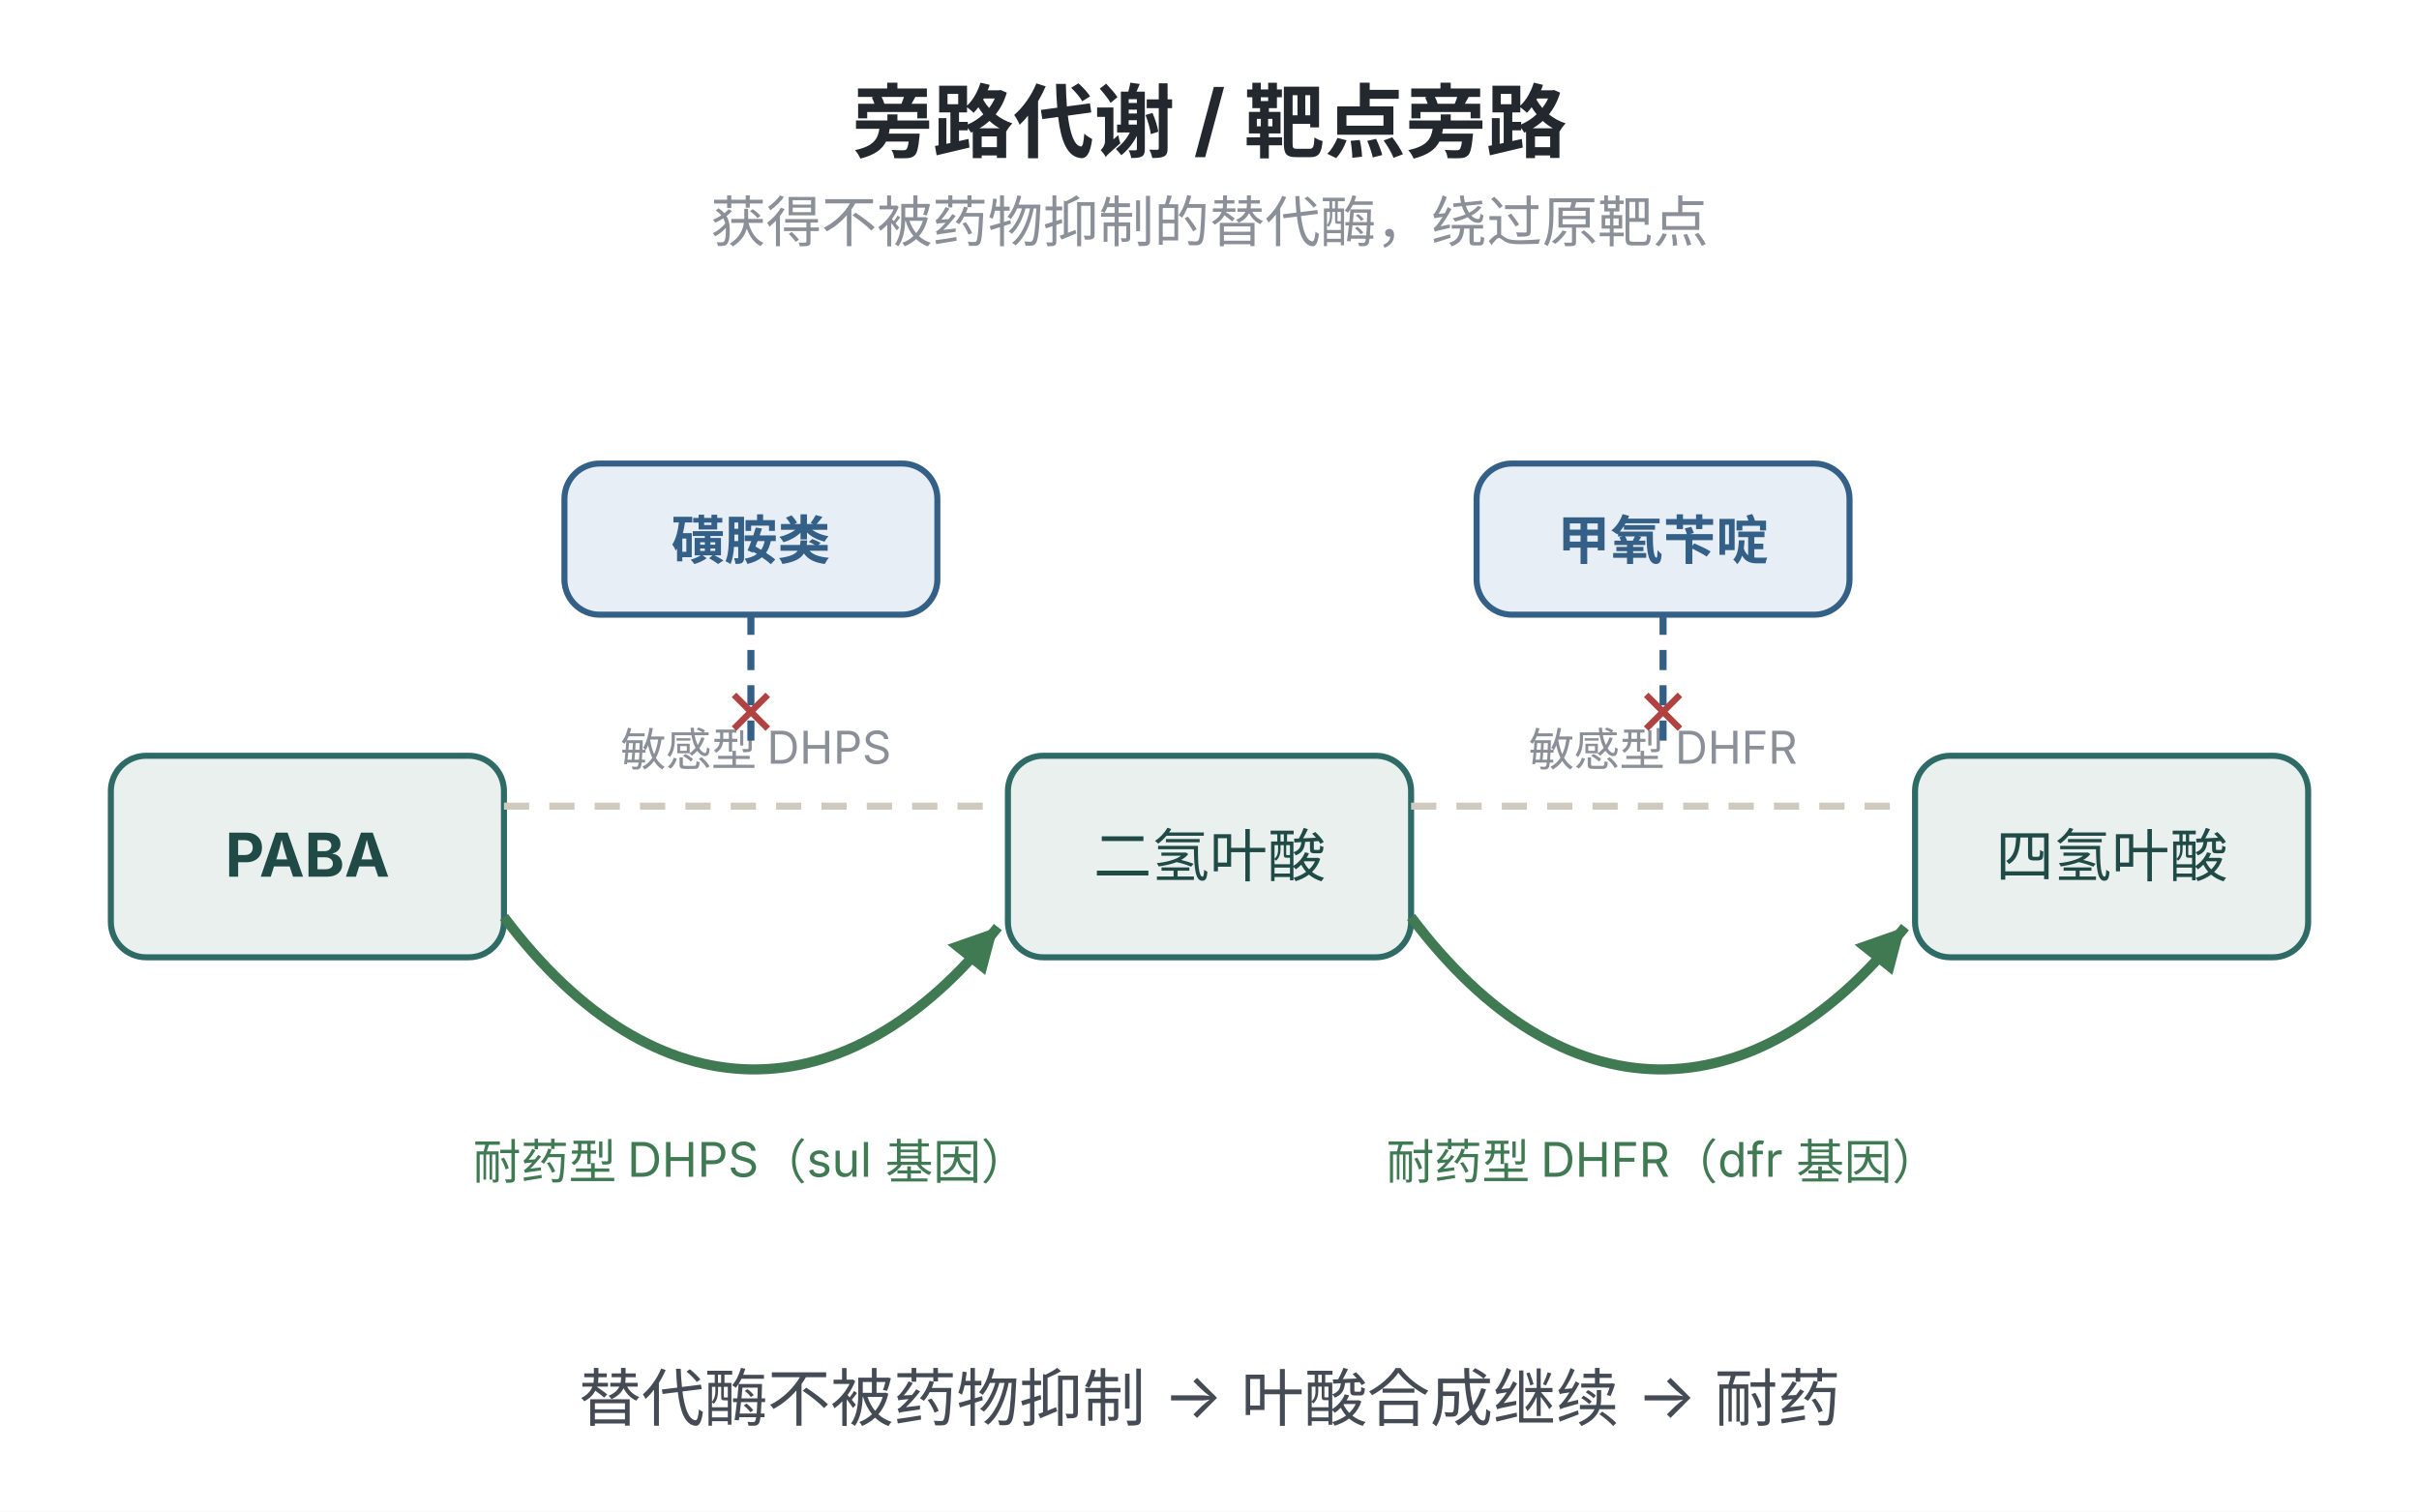
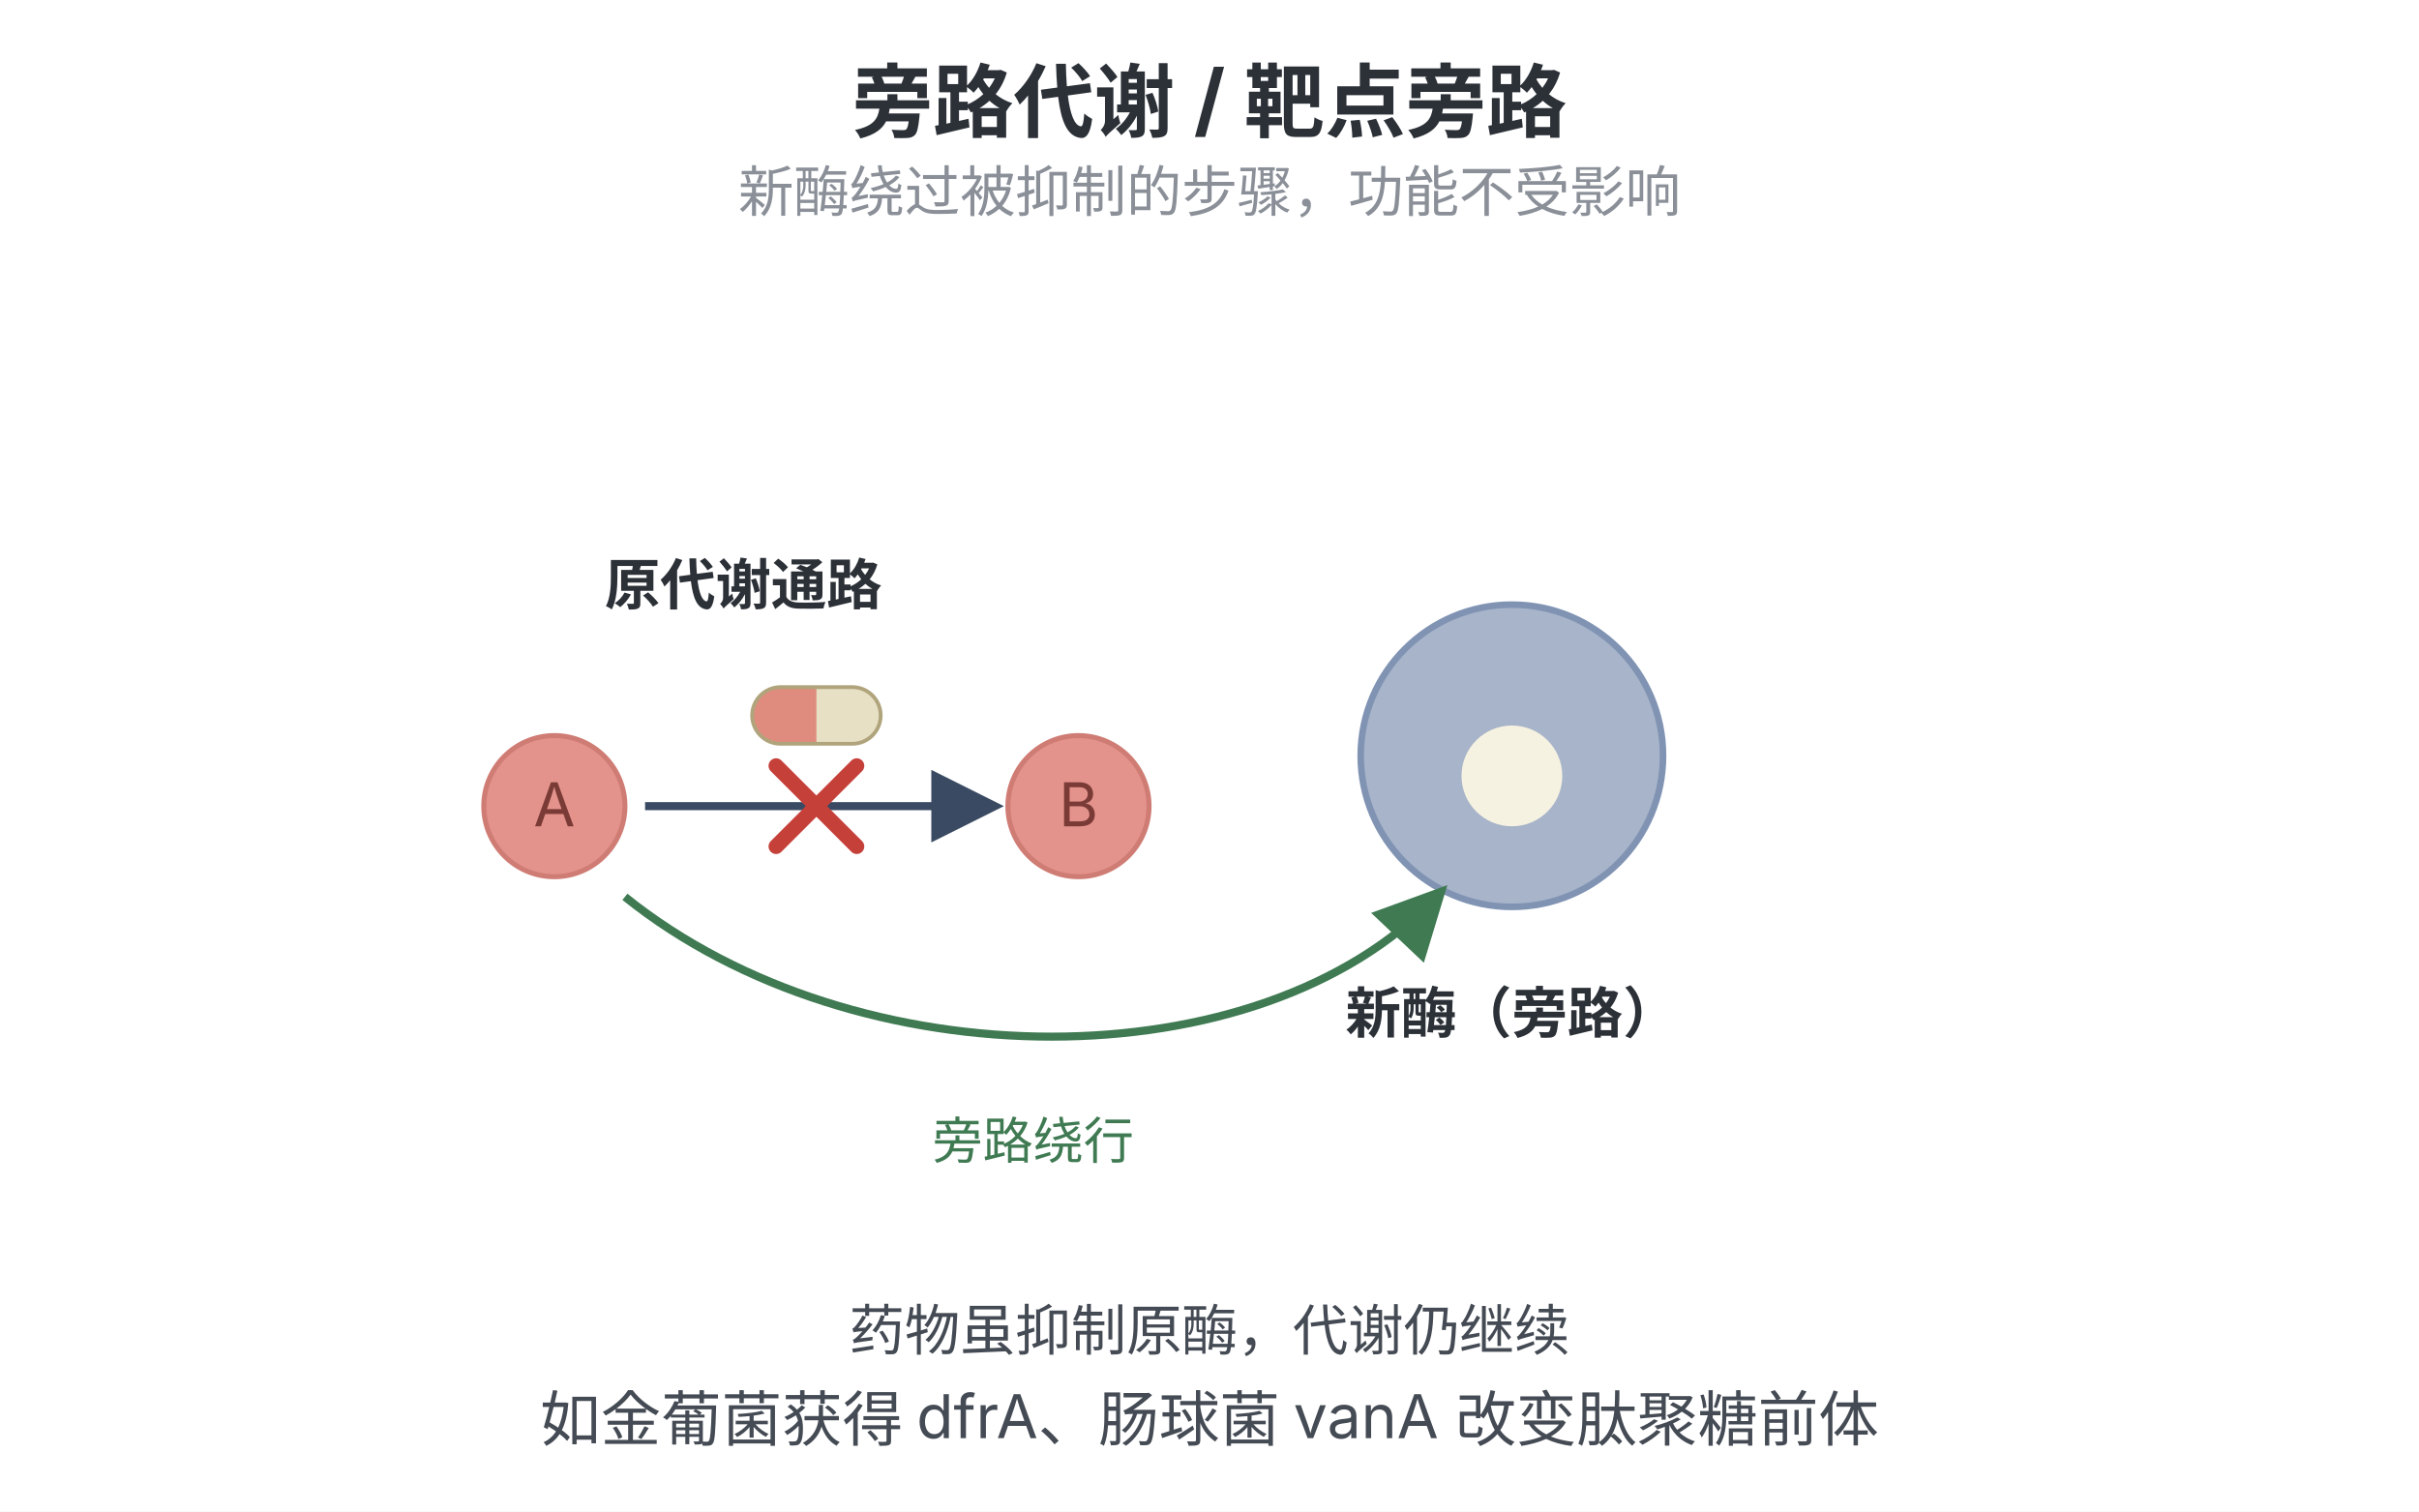
<svg xmlns="http://www.w3.org/2000/svg" viewBox="0 0 480 300" font-family="-apple-system,'PingFang SC','Microsoft YaHei',sans-serif">
+   <defs>
+     <clipPath id="cap">
+       <rect x="-17" y="-7.5" width="34" height="15" rx="7.5" />
+     </clipPath>
+     <marker id="arr" markerWidth="9" markerHeight="9" refX="7" refY="4.5" orient="auto">
+       <path d="M0,0 L9,4.5 L0,9 z" fill="#3a4a63" />
+     </marker>
+     <marker id="arrG" markerWidth="9" markerHeight="9" refX="7" refY="4.5" orient="auto">
+       <path d="M0,0 L9,4.5 L0,9 z" fill="#3f7a52" />
+     </marker>
+   </defs>
  <rect width="480" height="300" fill="#ffffff" />
-   <text x="240" y="30" text-anchor="middle" font-size="16" font-weight="700" fill="#23272e">旁路代谢 / 靶点旁路</text>
-   <text x="240" y="48" text-anchor="middle" font-size="11" fill="#8a8f98">获得不被药物抑制的替代酶，绕过原靶点</text>
-   <rect x="22" y="150" width="78" height="40" rx="7" fill="#e9f0ee" stroke="#2e6b66" stroke-width="1.2" />
-   <rect x="200" y="150" width="80" height="40" rx="7" fill="#e9f0ee" stroke="#2e6b66" stroke-width="1.2" />
-   <rect x="380" y="150" width="78" height="40" rx="7" fill="#e9f0ee" stroke="#2e6b66" stroke-width="1.2" />
-   <text x="61" y="174" text-anchor="middle" font-size="12" font-weight="700" fill="#1f4a46">PABA</text>
-   <text x="240" y="174" text-anchor="middle" font-size="11.5" fill="#1f4a46">二氢叶酸</text>
-   <text x="419" y="174" text-anchor="middle" font-size="11.5" fill="#1f4a46">四氢叶酸</text>
-   <line x1="100" y1="160" x2="198" y2="160" stroke="#cfcabd" stroke-width="1.4" stroke-dasharray="5 4" />
-   <text x="150" y="152" text-anchor="middle" font-size="9" fill="#8a8f98">敏感型 DHPS</text>
-   <line x1="280" y1="160" x2="378" y2="160" stroke="#cfcabd" stroke-width="1.4" stroke-dasharray="5 4" />
-   <text x="330" y="152" text-anchor="middle" font-size="9" fill="#8a8f98">敏感型 DHFR</text>
-   <rect x="112" y="92" width="74" height="30" rx="7" fill="#e7eef6" stroke="#345f86" stroke-width="1.2" />
-   <text x="149" y="111" text-anchor="middle" font-size="10.5" font-weight="700" fill="#345f86">磺胺类</text>
-   <line x1="149" y1="122" x2="149" y2="150" stroke="#345f86" stroke-width="1.4" stroke-dasharray="4 3" />
-   <text x="149" y="146" text-anchor="middle" font-size="13" fill="#b04242" font-weight="700">✕</text>
-   <rect x="293" y="92" width="74" height="30" rx="7" fill="#e7eef6" stroke="#345f86" stroke-width="1.2" />
-   <text x="330" y="111" text-anchor="middle" font-size="10.5" font-weight="700" fill="#345f86">甲氧苄啶</text>
-   <line x1="330" y1="122" x2="330" y2="150" stroke="#345f86" stroke-width="1.4" stroke-dasharray="4 3" />
-   <text x="330" y="146" text-anchor="middle" font-size="13" fill="#b04242" font-weight="700">✕</text>
-   <path d="M100,182 C130,222 168,222 198,184" fill="none" stroke="#3f7a52" stroke-width="2" />
-   <polygon points="198,184 188,187.5 195.5,193.5" fill="#3f7a52" />
-   <path d="M280,182 C310,222 348,222 378,184" fill="none" stroke="#3f7a52" stroke-width="2" />
-   <polygon points="378,184 368,187.5 375.5,193.5" fill="#3f7a52" />
-   <text x="149" y="234" text-anchor="middle" font-size="9.5" fill="#3f7a52">耐药型 DHPS（sul 基因）</text>
-   <text x="330" y="234" text-anchor="middle" font-size="9.5" fill="#3f7a52">耐药型 DHFR（dfr 基因）</text>
-   <text x="240" y="282" text-anchor="middle" font-size="12.5" fill="#454b54">替代酶不被药物抑制 → 叶酸合成继续 → 耐药</text>
+   <text x="240" y="26" font-size="16" fill="#2c3138" text-anchor="middle" font-weight="700">旁路代谢 / 靶点旁路</text>
+   <text x="240" y="42" font-size="11" fill="#8a8f98" text-anchor="middle">新酶绕过被抑制的步骤，功能不受影响</text>
+   <text x="120" y="120" font-size="11" fill="#2c3138" text-anchor="start" font-weight="600">原代谢通路</text>
+   <circle cx="110" cy="160" r="14" fill="#e4938c" stroke="#cf7c74" />
+   <text x="110" y="164" font-size="12" text-anchor="middle" fill="#7a3b36">A</text>
+   <line x1="128" y1="160" x2="196" y2="160" stroke="#3a4a63" stroke-width="1.6" marker-end="url(#arr)" />
+   <g transform="translate(162,142) rotate(0) scale(0.75)">
+     <rect x="-17" y="-7.5" width="34" height="15" rx="7.5" fill="#e7e0c5" />
+     <rect x="-17" y="-7.5" width="17" height="15" fill="#df8c7e" clip-path="url(#cap)" />
+     <rect x="-17" y="-7.5" width="34" height="15" rx="7.5" fill="none" stroke="#b0a47c" stroke-width="1" />
+   </g>
+   <g stroke="#c6403a" stroke-width="3" stroke-linecap="round">
+     <line x1="154" y1="152" x2="170" y2="168" />
+     <line x1="154" y1="168" x2="170" y2="152" />
+   </g>
+   <circle cx="214" cy="160" r="14" fill="#e4938c" stroke="#cf7c74" />
+   <text x="214" y="164" font-size="12" text-anchor="middle" fill="#7a3b36">B</text>
+   <circle cx="300" cy="150" r="30" fill="#a7b4c9" stroke="#8093b3" stroke-width="1.3" />
+   <path d="M300,144 a10 10 0 1 0 0.01 0" fill="#f6f2e2" />
+   <text x="300" y="205" font-size="11" fill="#2c3138" text-anchor="middle" font-weight="600">新酶（旁路）</text>
+   <path d="M124,178 C170,215 250,215 285,178" fill="none" stroke="#3f7a52" stroke-width="1.6" marker-end="url(#arrG)" />
+   <text x="205" y="230" font-size="10" fill="#3f7a52" text-anchor="middle">旁路绕行</text>
+   <text x="240" y="268" font-size="11" fill="#454b54" text-anchor="middle">药物虽抑制原酶，代谢仍继续</text>
+   <text x="240" y="286" font-size="12" fill="#454b54" text-anchor="middle">如金葡菌获得 dfrA、肠球菌 vanA 改变肽聚糖前体</text>
</svg>
